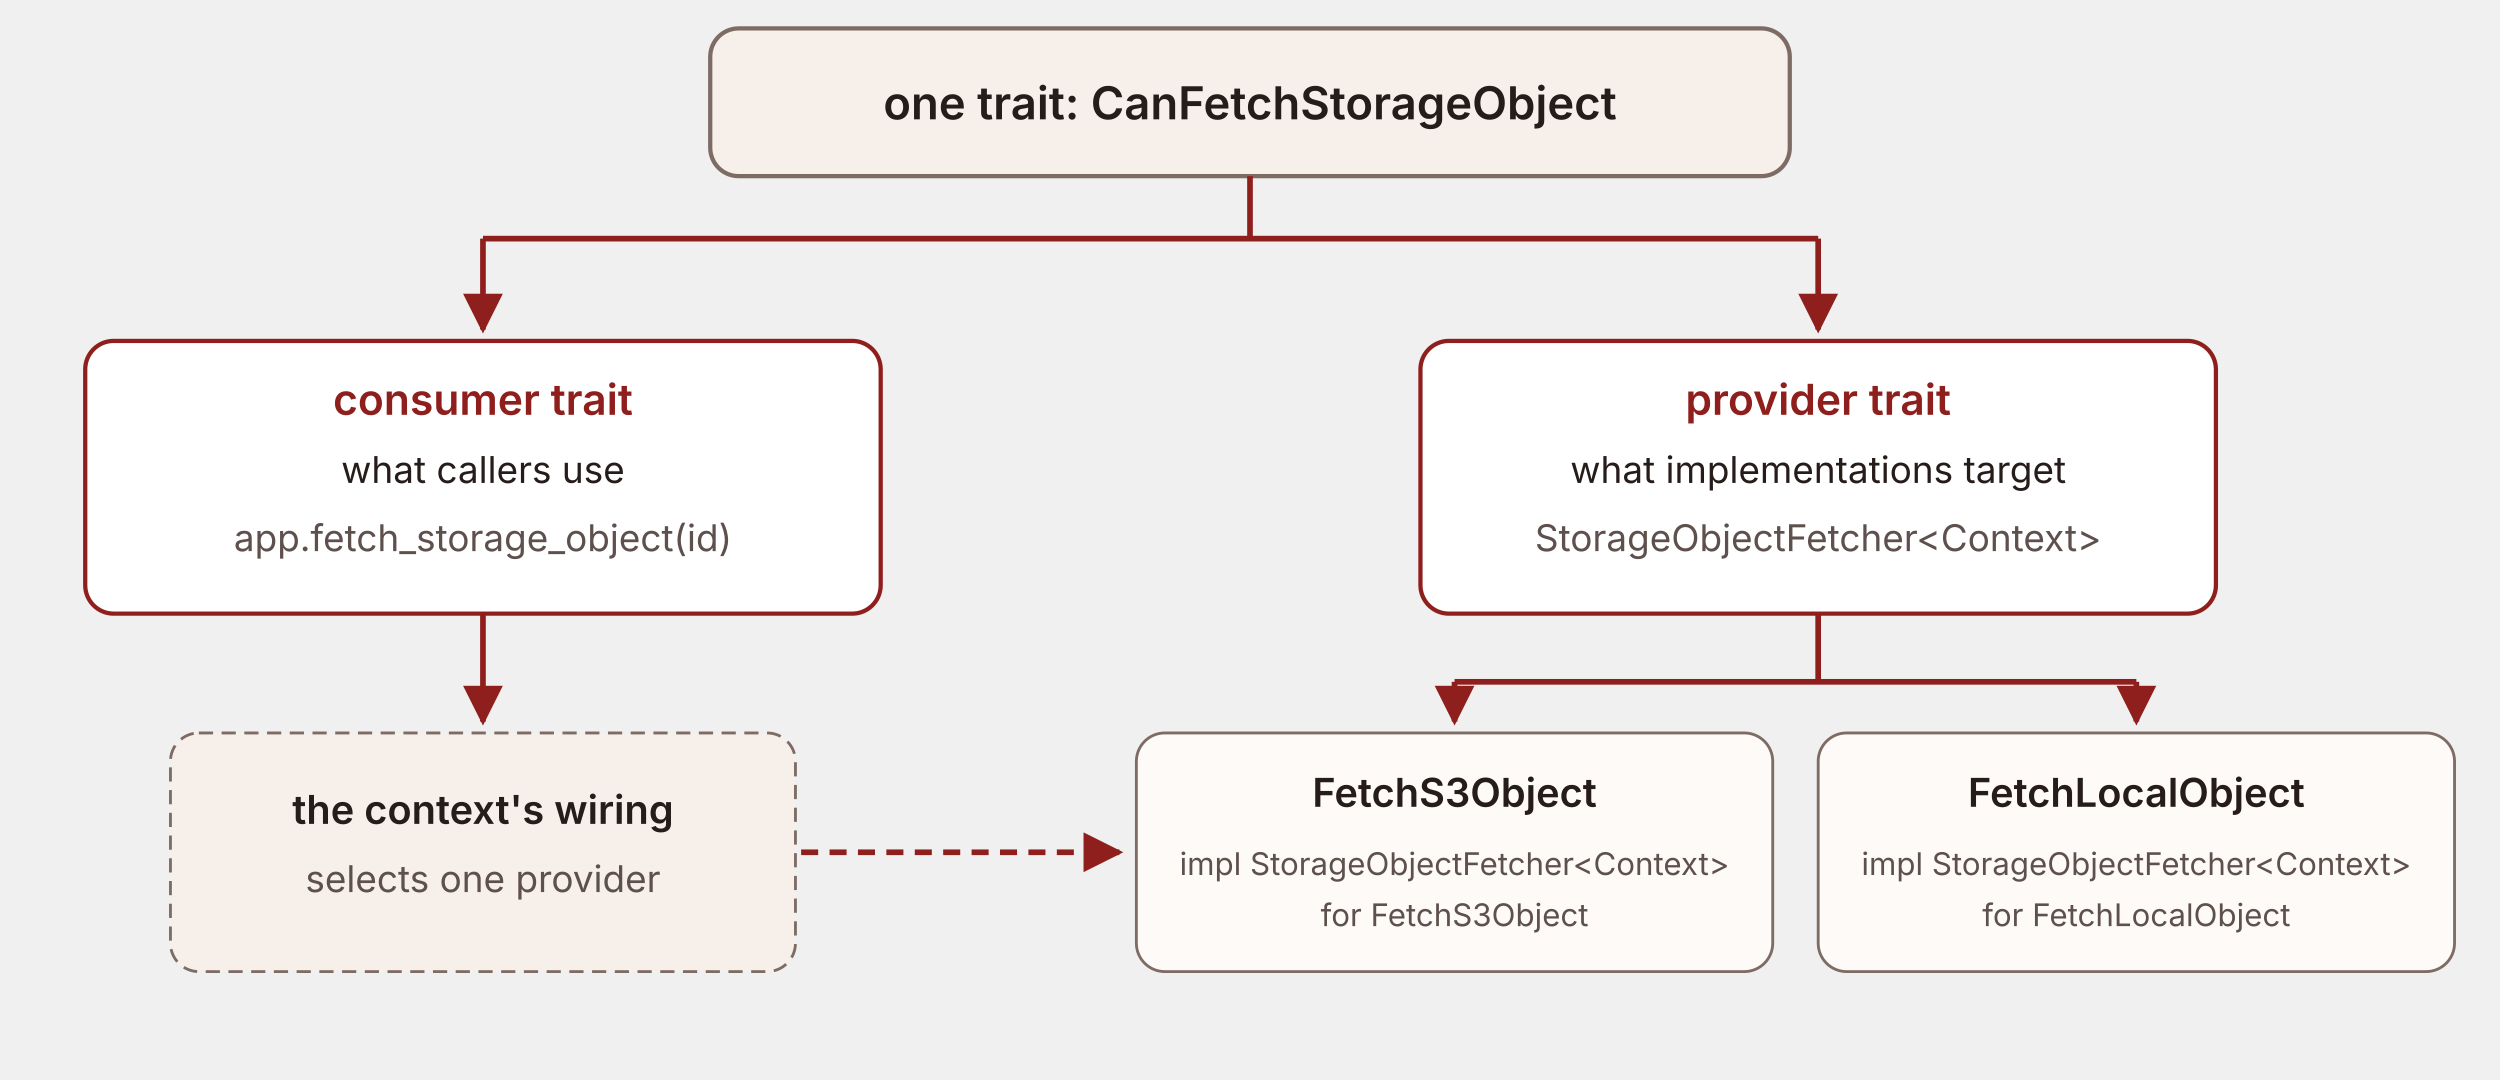
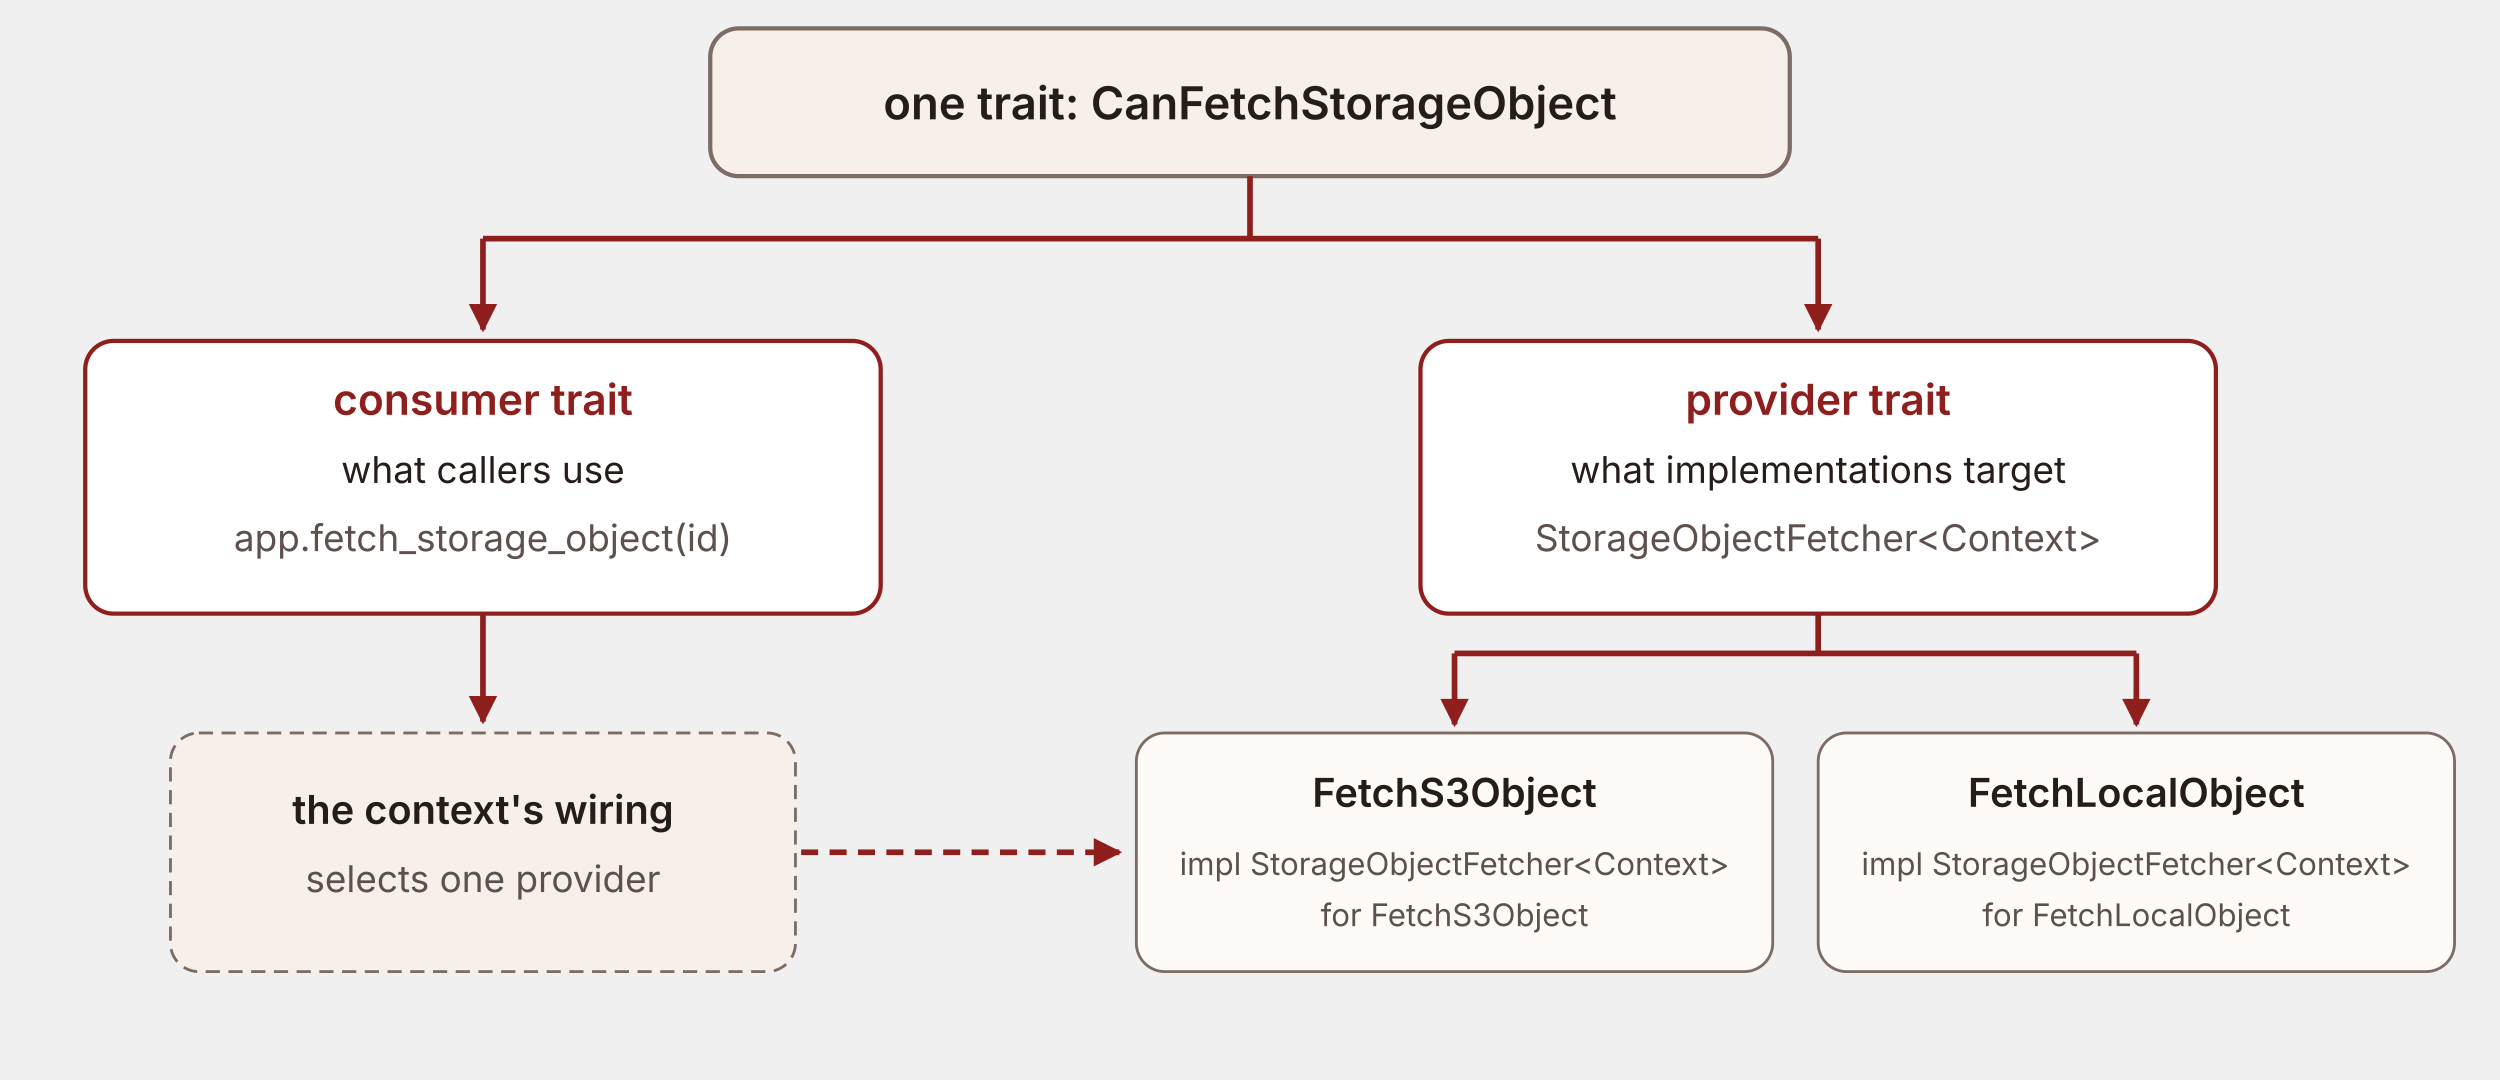
<svg xmlns="http://www.w3.org/2000/svg" viewBox="0 0 880 380" role="img" aria-labelledby="title desc" font-family="ui-sans-serif, system-ui, -apple-system, Segoe UI, sans-serif">
  <defs>
-     <marker id="arrow" viewBox="0 0 10 10" refX="9" refY="5" markerWidth="7" markerHeight="7" orient="auto-start-reverse">
+     <marker id="arrow" viewBox="0 0 10 10" refX="9" refY="5" markerWidth="5" markerHeight="5" orient="auto-start-reverse">
      <path d="M 0 0 L 10 5 L 0 10 z" fill="#8f1f1d" />
    </marker>
  </defs>
  <rect x="250" y="10" width="380" height="52" rx="10" fill="#f7f0ea" stroke="#7d6b64" stroke-width="1.5" />
  <text x="440" y="42" text-anchor="middle" font-size="16" font-weight="600" fill="#261d1b">one trait: CanFetchStorageObject</text>
  <path d="M 440 62 L 440 84" stroke="#8f1f1d" stroke-width="2" />
  <path d="M 170 84 L 640 84" stroke="#8f1f1d" stroke-width="2" />
  <path d="M 170 84 L 170 116" stroke="#8f1f1d" stroke-width="2" marker-end="url(#arrow)" />
  <path d="M 640 84 L 640 116" stroke="#8f1f1d" stroke-width="2" marker-end="url(#arrow)" />
  <rect x="30" y="120" width="280" height="96" rx="10" fill="#ffffff" stroke="#8f1f1d" stroke-width="1.5" />
  <text x="170" y="146" text-anchor="middle" font-size="15" font-weight="600" fill="#8f1f1d">consumer trait</text>
  <text x="170" y="170" text-anchor="middle" font-size="13" fill="#261d1b">what callers use</text>
  <text x="170" y="194" text-anchor="middle" font-size="13" fill="#5e504c">app.fetch_storage_object(id)</text>
  <rect x="500" y="120" width="280" height="96" rx="10" fill="#ffffff" stroke="#8f1f1d" stroke-width="1.5" />
  <text x="640" y="146" text-anchor="middle" font-size="15" font-weight="600" fill="#8f1f1d">provider trait</text>
  <text x="640" y="170" text-anchor="middle" font-size="13" fill="#261d1b">what implementations target</text>
  <text x="640" y="194" text-anchor="middle" font-size="13" fill="#5e504c">StorageObjectFetcher&lt;Context&gt;</text>
-   <path d="M 640 216 L 640 240" stroke="#8f1f1d" stroke-width="2" />
-   <path d="M 512 240 L 752 240" stroke="#8f1f1d" stroke-width="2" />
-   <path d="M 512 240 L 512 254" stroke="#8f1f1d" stroke-width="2" marker-end="url(#arrow)" />
-   <path d="M 752 240 L 752 254" stroke="#8f1f1d" stroke-width="2" marker-end="url(#arrow)" />
+   <path d="M 640 216 L 640 230" stroke="#8f1f1d" stroke-width="2" />
+   <path d="M 512 230 L 752 230" stroke="#8f1f1d" stroke-width="2" />
+   <path d="M 512 230 L 512 255" stroke="#8f1f1d" stroke-width="2" marker-end="url(#arrow)" />
+   <path d="M 752 230 L 752 255" stroke="#8f1f1d" stroke-width="2" marker-end="url(#arrow)" />
  <rect x="400" y="258" width="224" height="84" rx="10" fill="#fdfaf7" stroke="#7d6b64" />
  <text x="512" y="284" text-anchor="middle" font-size="14" font-weight="600" fill="#261d1b">FetchS3Object</text>
  <text x="512" y="308" text-anchor="middle" font-size="11" fill="#5e504c">impl StorageObjectFetcher&lt;Context&gt;</text>
  <text x="512" y="326" text-anchor="middle" font-size="11" fill="#5e504c">for FetchS3Object</text>
  <rect x="640" y="258" width="224" height="84" rx="10" fill="#fdfaf7" stroke="#7d6b64" />
  <text x="752" y="284" text-anchor="middle" font-size="14" font-weight="600" fill="#261d1b">FetchLocalObject</text>
  <text x="752" y="308" text-anchor="middle" font-size="11" fill="#5e504c">impl StorageObjectFetcher&lt;Context&gt;</text>
  <text x="752" y="326" text-anchor="middle" font-size="11" fill="#5e504c">for FetchLocalObject</text>
  <path d="M 170 216 L 170 254" stroke="#8f1f1d" stroke-width="2" marker-end="url(#arrow)" />
  <rect x="60" y="258" width="220" height="84" rx="10" fill="#f7f0ea" stroke="#7d6b64" stroke-dasharray="5 3" />
  <text x="170" y="290" text-anchor="middle" font-size="14" font-weight="600" fill="#261d1b">the context's wiring</text>
  <text x="170" y="314" text-anchor="middle" font-size="13" fill="#5e504c">selects one provider</text>
  <path d="M 282 300 L 394 300" stroke="#8f1f1d" stroke-width="2" stroke-dasharray="6 4" marker-end="url(#arrow)" />
</svg>
